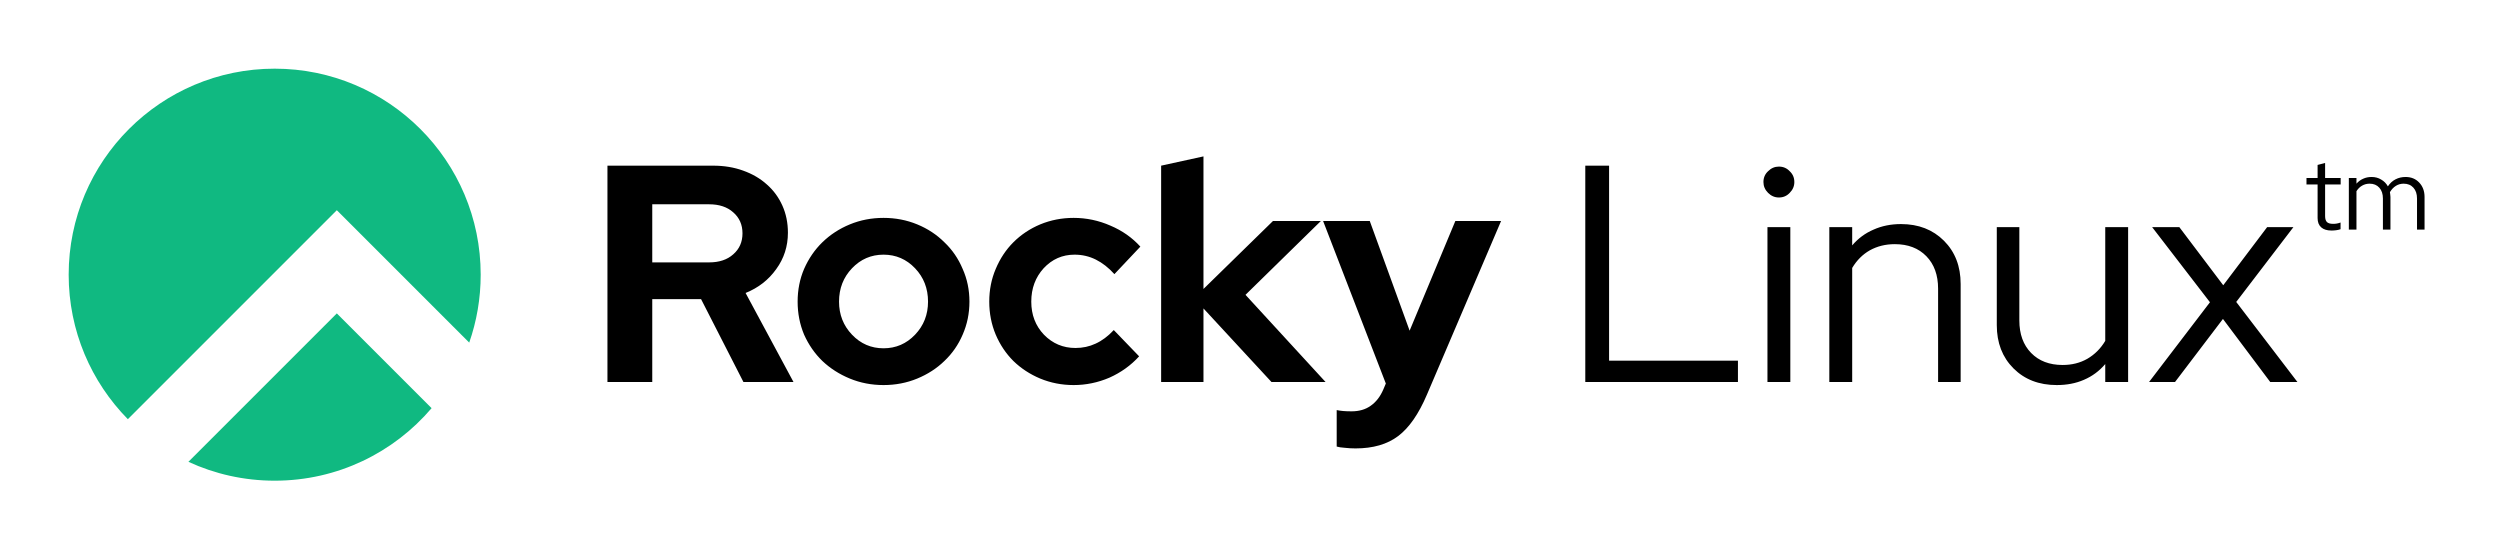
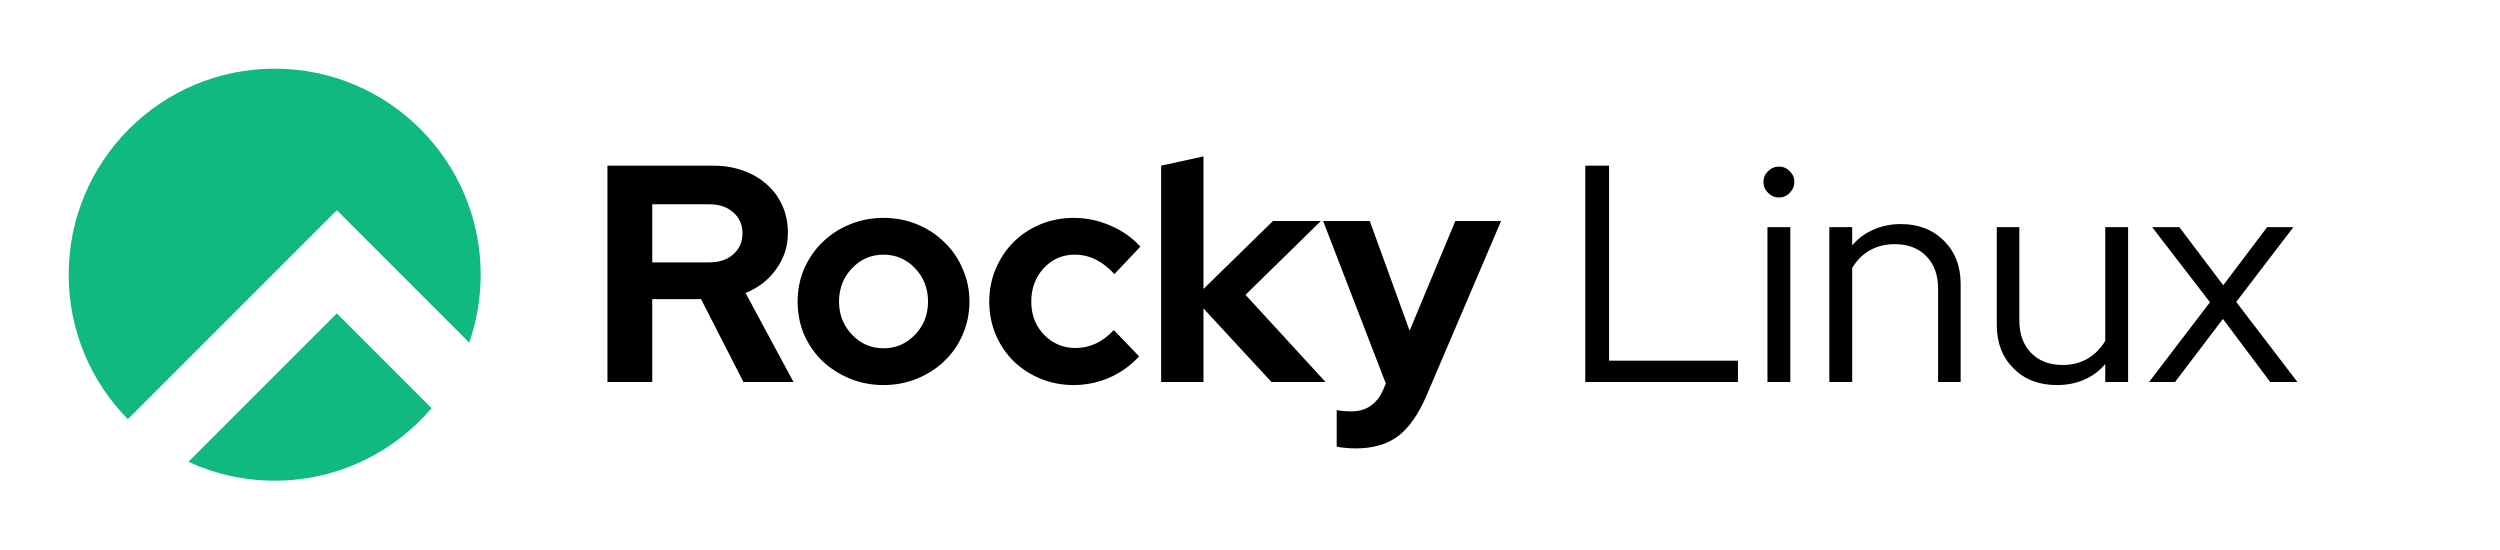
<svg xmlns="http://www.w3.org/2000/svg" width="1165" height="256" viewBox="0 0 1165 256" fill="none">
  <path fill-rule="evenodd" clip-rule="evenodd" d="M218.658 159.658C222.119 149.746 224 139.093 224 128C224 74.981 181.019 32 128 32C74.981 32 32 74.981 32 128C32 154.234 42.523 178.011 59.578 195.338L156.958 97.958L181 122L218.658 159.658ZM201.122 190.205L156.958 146.042L87.798 215.202C100.027 220.849 113.646 224 128 224C157.288 224 183.514 210.884 201.122 190.205Z" fill="#10B981" />
  <path d="M283.072 178V77.2H332.32C337.408 77.2 342.064 77.968 346.288 79.504C350.608 81.04 354.304 83.2 357.376 85.984C360.448 88.672 362.848 91.936 364.576 95.776C366.304 99.616 367.168 103.84 367.168 108.448C367.168 114.784 365.344 120.448 361.696 125.44C358.144 130.432 353.392 134.128 347.44 136.528L369.76 178H346.432L326.704 139.408H303.952V178H283.072ZM330.448 95.2H303.952V122.272H330.448C335.152 122.272 338.896 121.024 341.68 118.528C344.56 116.032 346 112.768 346 108.736C346 104.704 344.56 101.44 341.68 98.944C338.896 96.448 335.152 95.2 330.448 95.2ZM371.695 140.56C371.695 135.088 372.703 130 374.719 125.296C376.831 120.496 379.663 116.368 383.215 112.912C386.863 109.36 391.135 106.576 396.031 104.56C400.927 102.544 406.159 101.536 411.727 101.536C417.295 101.536 422.527 102.544 427.423 104.56C432.319 106.576 436.543 109.36 440.095 112.912C443.743 116.368 446.575 120.496 448.591 125.296C450.703 130 451.759 135.088 451.759 140.56C451.759 146.032 450.703 151.168 448.591 155.968C446.575 160.672 443.743 164.752 440.095 168.208C436.543 171.664 432.319 174.4 427.423 176.416C422.527 178.432 417.295 179.44 411.727 179.44C406.159 179.44 400.927 178.432 396.031 176.416C391.135 174.4 386.863 171.664 383.215 168.208C379.663 164.752 376.831 160.672 374.719 155.968C372.703 151.168 371.695 146.032 371.695 140.56ZM411.727 162.304C417.487 162.304 422.383 160.192 426.415 155.968C430.447 151.744 432.463 146.608 432.463 140.56C432.463 134.416 430.447 129.232 426.415 125.008C422.383 120.784 417.487 118.672 411.727 118.672C405.967 118.672 401.071 120.784 397.039 125.008C393.007 129.232 390.991 134.416 390.991 140.56C390.991 146.608 393.007 151.744 397.039 155.968C401.071 160.192 405.967 162.304 411.727 162.304ZM501.168 162.16C504.528 162.16 507.648 161.488 510.528 160.144C513.504 158.8 516.336 156.688 519.024 153.808L530.832 166.048C526.992 170.272 522.384 173.584 517.008 175.984C511.632 178.288 506.064 179.44 500.304 179.44C494.832 179.44 489.648 178.432 484.752 176.416C479.952 174.4 475.776 171.664 472.224 168.208C468.768 164.752 466.032 160.672 464.016 155.968C462 151.168 460.992 146.032 460.992 140.56C460.992 135.088 462 130 464.016 125.296C466.032 120.496 468.768 116.368 472.224 112.912C475.776 109.36 479.952 106.576 484.752 104.56C489.648 102.544 494.832 101.536 500.304 101.536C506.256 101.536 511.968 102.736 517.44 105.136C522.912 107.44 527.568 110.704 531.408 114.928L519.312 127.744C516.624 124.768 513.744 122.512 510.672 120.976C507.6 119.44 504.288 118.672 500.736 118.672C495.072 118.672 490.272 120.784 486.336 125.008C482.496 129.232 480.576 134.416 480.576 140.56C480.576 146.704 482.544 151.84 486.48 155.968C490.512 160.096 495.408 162.16 501.168 162.16ZM541.089 178V77.2L560.817 72.88V134.656L593.217 102.976H615.537L580.401 137.392L617.697 178H592.497L560.817 143.728V178H541.089ZM644.643 181.456L645.795 178.72L616.562 102.976H638.307L656.883 154.096L678.195 102.976H699.507L664.947 183.904C661.107 192.928 656.643 199.36 651.555 203.2C646.467 207.04 639.843 208.96 631.683 208.96C629.955 208.96 628.275 208.864 626.643 208.672C625.107 208.576 623.859 208.384 622.899 208.096V191.104C623.859 191.296 624.867 191.44 625.923 191.536C626.979 191.632 628.275 191.68 629.811 191.68C633.363 191.68 636.339 190.816 638.739 189.088C641.235 187.36 643.203 184.816 644.643 181.456ZM738.744 178V77.2H749.832V168.064H809.88V178H738.744ZM828.963 92.032C827.043 92.032 825.363 91.312 823.923 89.872C822.483 88.432 821.763 86.752 821.763 84.832C821.763 82.816 822.483 81.136 823.923 79.792C825.363 78.352 827.043 77.632 828.963 77.632C830.979 77.632 832.659 78.352 834.003 79.792C835.443 81.136 836.163 82.816 836.163 84.832C836.163 86.752 835.443 88.432 834.003 89.872C832.659 91.312 830.979 92.032 828.963 92.032ZM834.291 105.856V178H823.635V105.856H834.291ZM852.463 178V105.856H863.119V114.352C865.903 111.088 869.215 108.64 873.055 107.008C876.895 105.28 881.167 104.416 885.871 104.416C894.031 104.416 900.703 107.008 905.887 112.192C911.071 117.376 913.663 124.096 913.663 132.352V178H903.151V134.512C903.151 128.176 901.327 123.136 897.679 119.392C894.031 115.648 889.135 113.776 882.991 113.776C878.671 113.776 874.783 114.736 871.327 116.656C867.967 118.576 865.231 121.312 863.119 124.864V178H852.463ZM941.015 105.856V149.344C941.015 155.68 942.839 160.72 946.487 164.464C950.135 168.208 955.031 170.08 961.175 170.08C965.495 170.08 969.335 169.12 972.695 167.2C976.151 165.184 978.935 162.4 981.047 158.848V105.856H991.703V178H981.047V169.648C978.263 172.912 974.951 175.36 971.111 176.992C967.367 178.624 963.143 179.44 958.439 179.44C950.183 179.44 943.463 176.848 938.279 171.664C933.095 166.48 930.503 159.76 930.503 151.504V105.856H941.015ZM1001.47 178L1029.84 140.848L1002.91 105.856H1015.58L1036.03 132.928L1056.48 105.856H1068.72L1042.08 140.704L1070.59 178H1057.92L1035.89 148.624L1013.57 178H1001.47Z" fill="black" />
-   <path d="M1080 101.624V85.976H1074.82V82.952H1080V76.856L1083.5 75.944V82.952H1090.75V85.976H1083.5V100.712C1083.5 101.992 1083.79 102.92 1084.37 103.496C1084.94 104.04 1085.89 104.312 1087.2 104.312C1087.87 104.312 1088.46 104.264 1088.98 104.168C1089.52 104.072 1090.1 103.912 1090.7 103.688V106.808C1090.1 107.032 1089.41 107.192 1088.64 107.288C1087.9 107.384 1087.18 107.432 1086.48 107.432C1084.4 107.432 1082.8 106.936 1081.68 105.944C1080.56 104.952 1080 103.512 1080 101.624ZM1094.56 107V82.952H1098.11V85.592C1099 84.568 1100.04 83.8 1101.23 83.288C1102.41 82.744 1103.72 82.472 1105.16 82.472C1106.83 82.472 1108.32 82.872 1109.63 83.672C1110.97 84.44 1112.01 85.496 1112.75 86.84C1113.74 85.368 1114.92 84.28 1116.3 83.576C1117.71 82.84 1119.28 82.472 1121 82.472C1123.6 82.472 1125.71 83.336 1127.34 85.064C1129 86.792 1129.84 89.032 1129.84 91.784V107H1126.33V92.504C1126.33 90.392 1125.77 88.712 1124.65 87.464C1123.53 86.216 1122.01 85.592 1120.09 85.592C1118.78 85.592 1117.58 85.928 1116.49 86.6C1115.4 87.272 1114.48 88.248 1113.71 89.528C1113.77 89.88 1113.82 90.248 1113.85 90.632C1113.92 90.984 1113.95 91.368 1113.95 91.784V107H1110.44V92.504C1110.44 90.392 1109.88 88.712 1108.76 87.464C1107.64 86.216 1106.14 85.592 1104.25 85.592C1102.97 85.592 1101.8 85.896 1100.75 86.504C1099.72 87.08 1098.84 87.944 1098.11 89.096V107H1094.56Z" fill="black" />
</svg>
